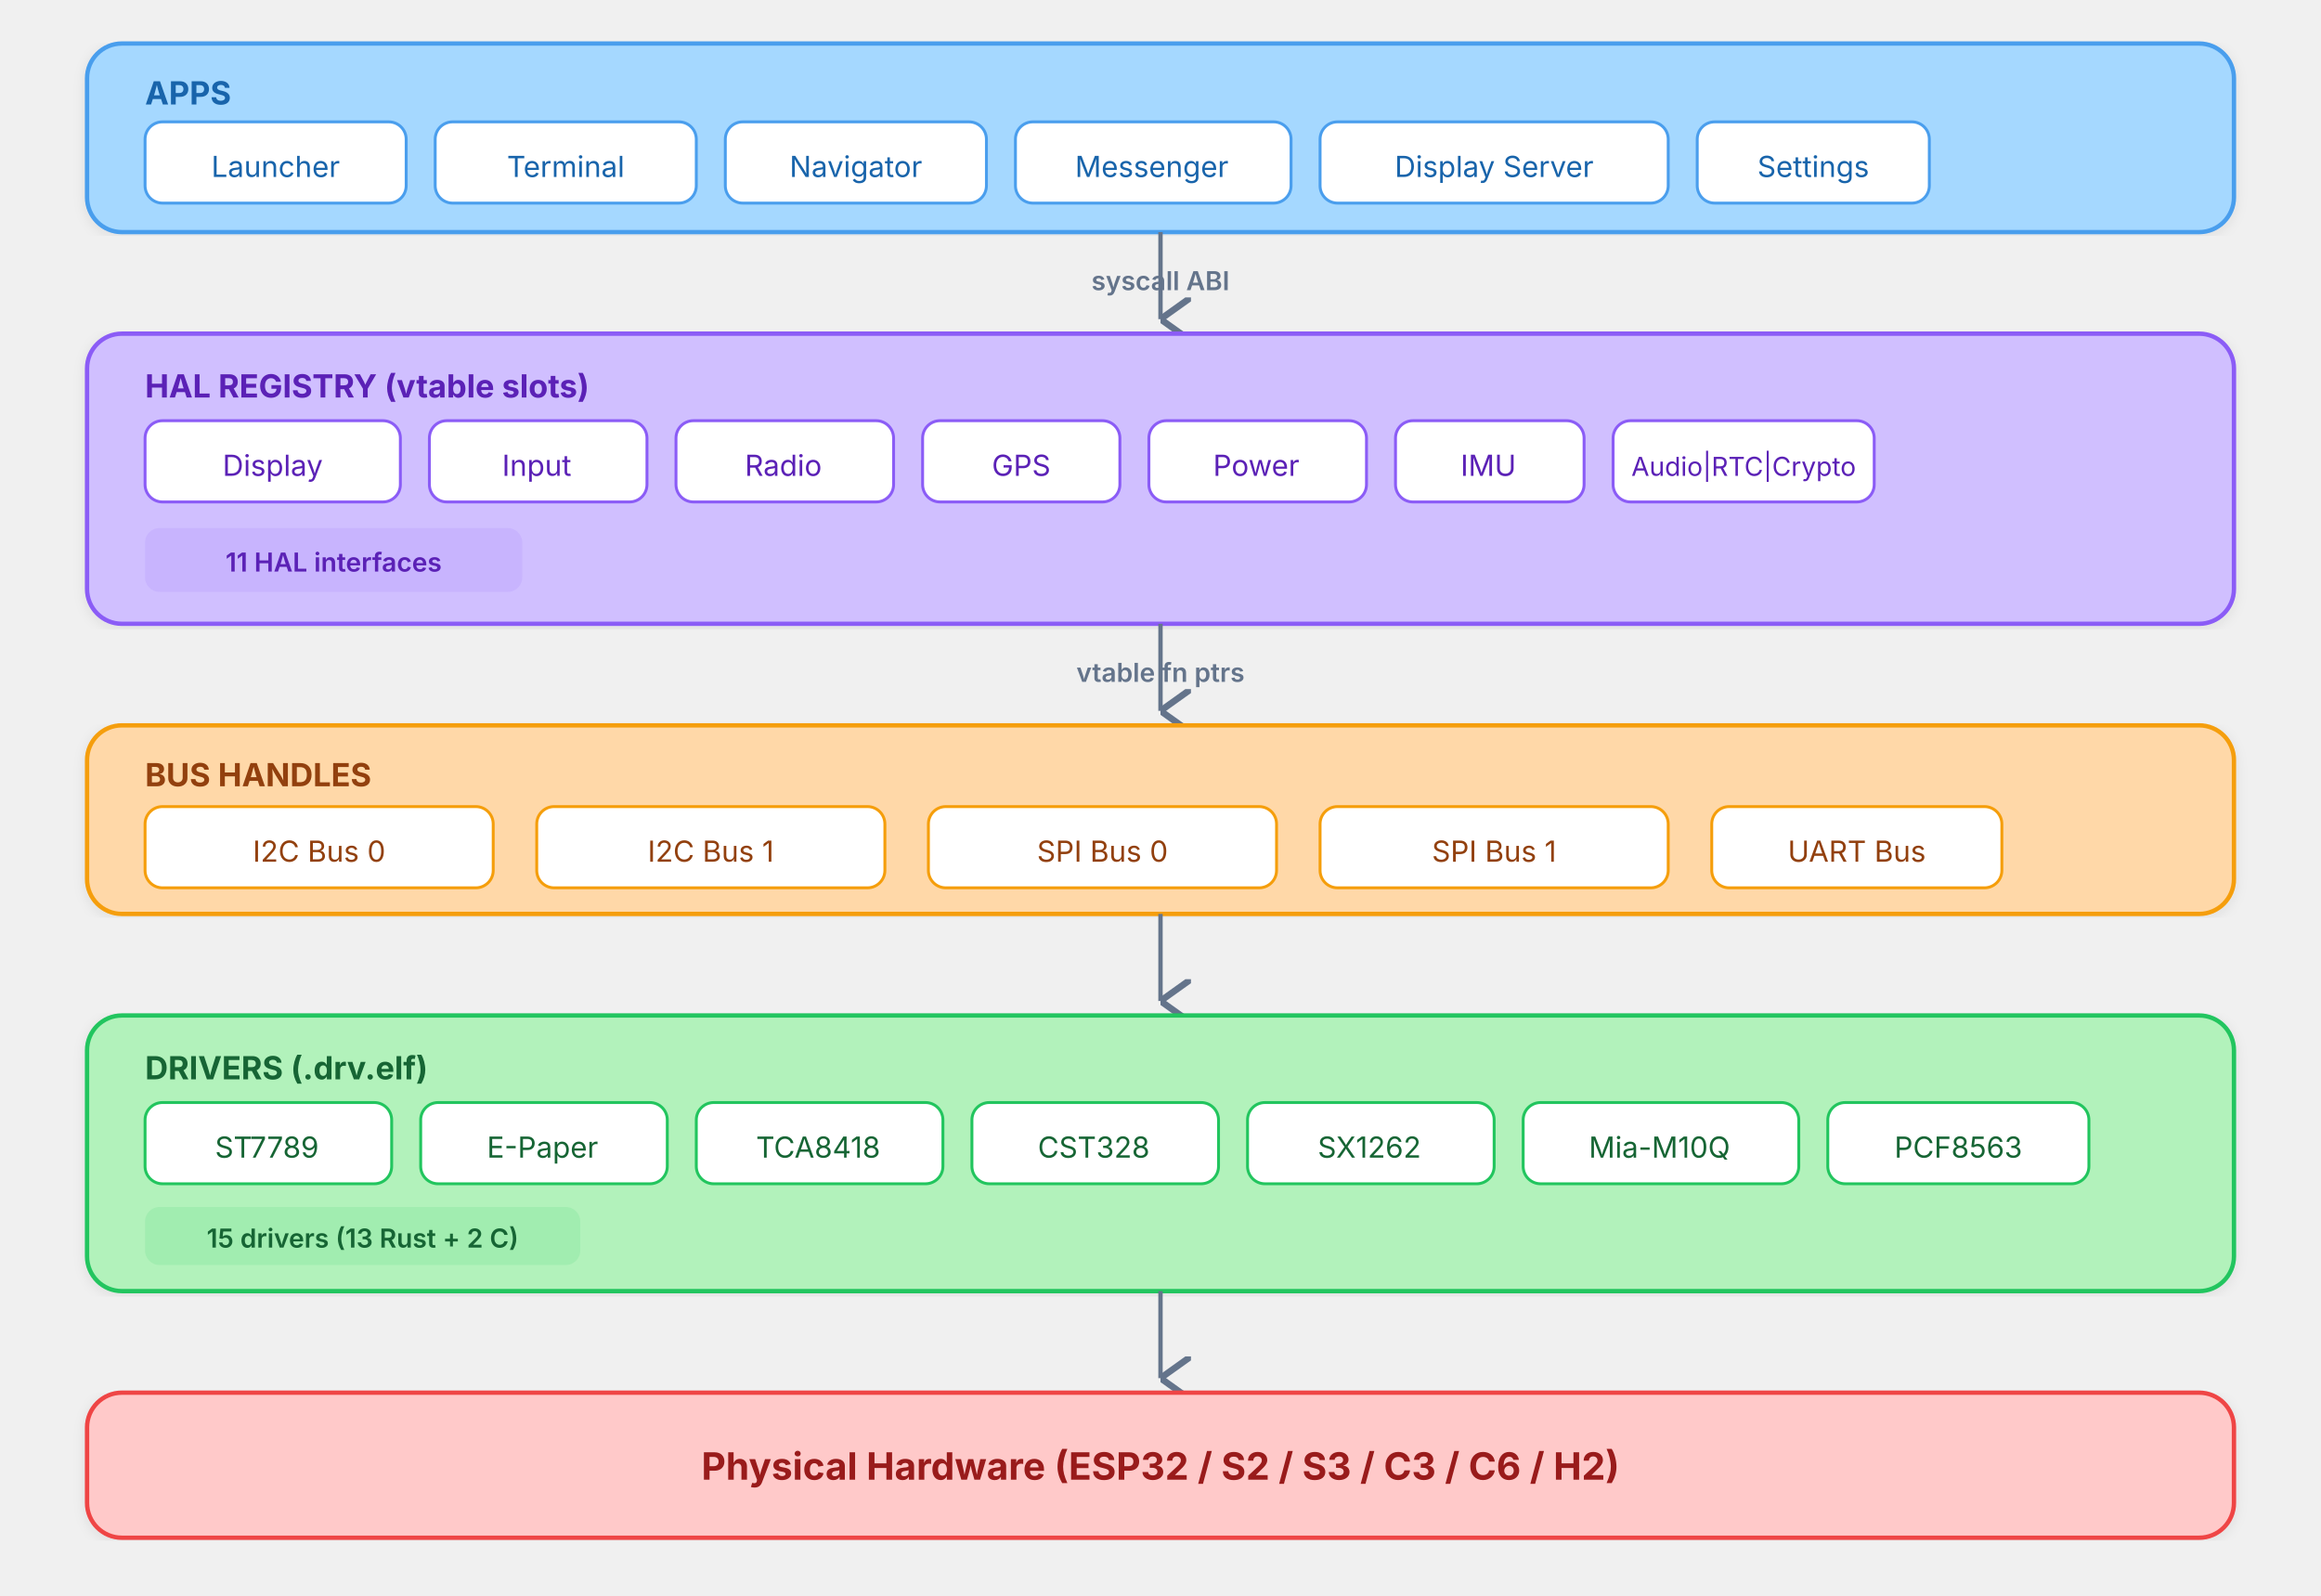
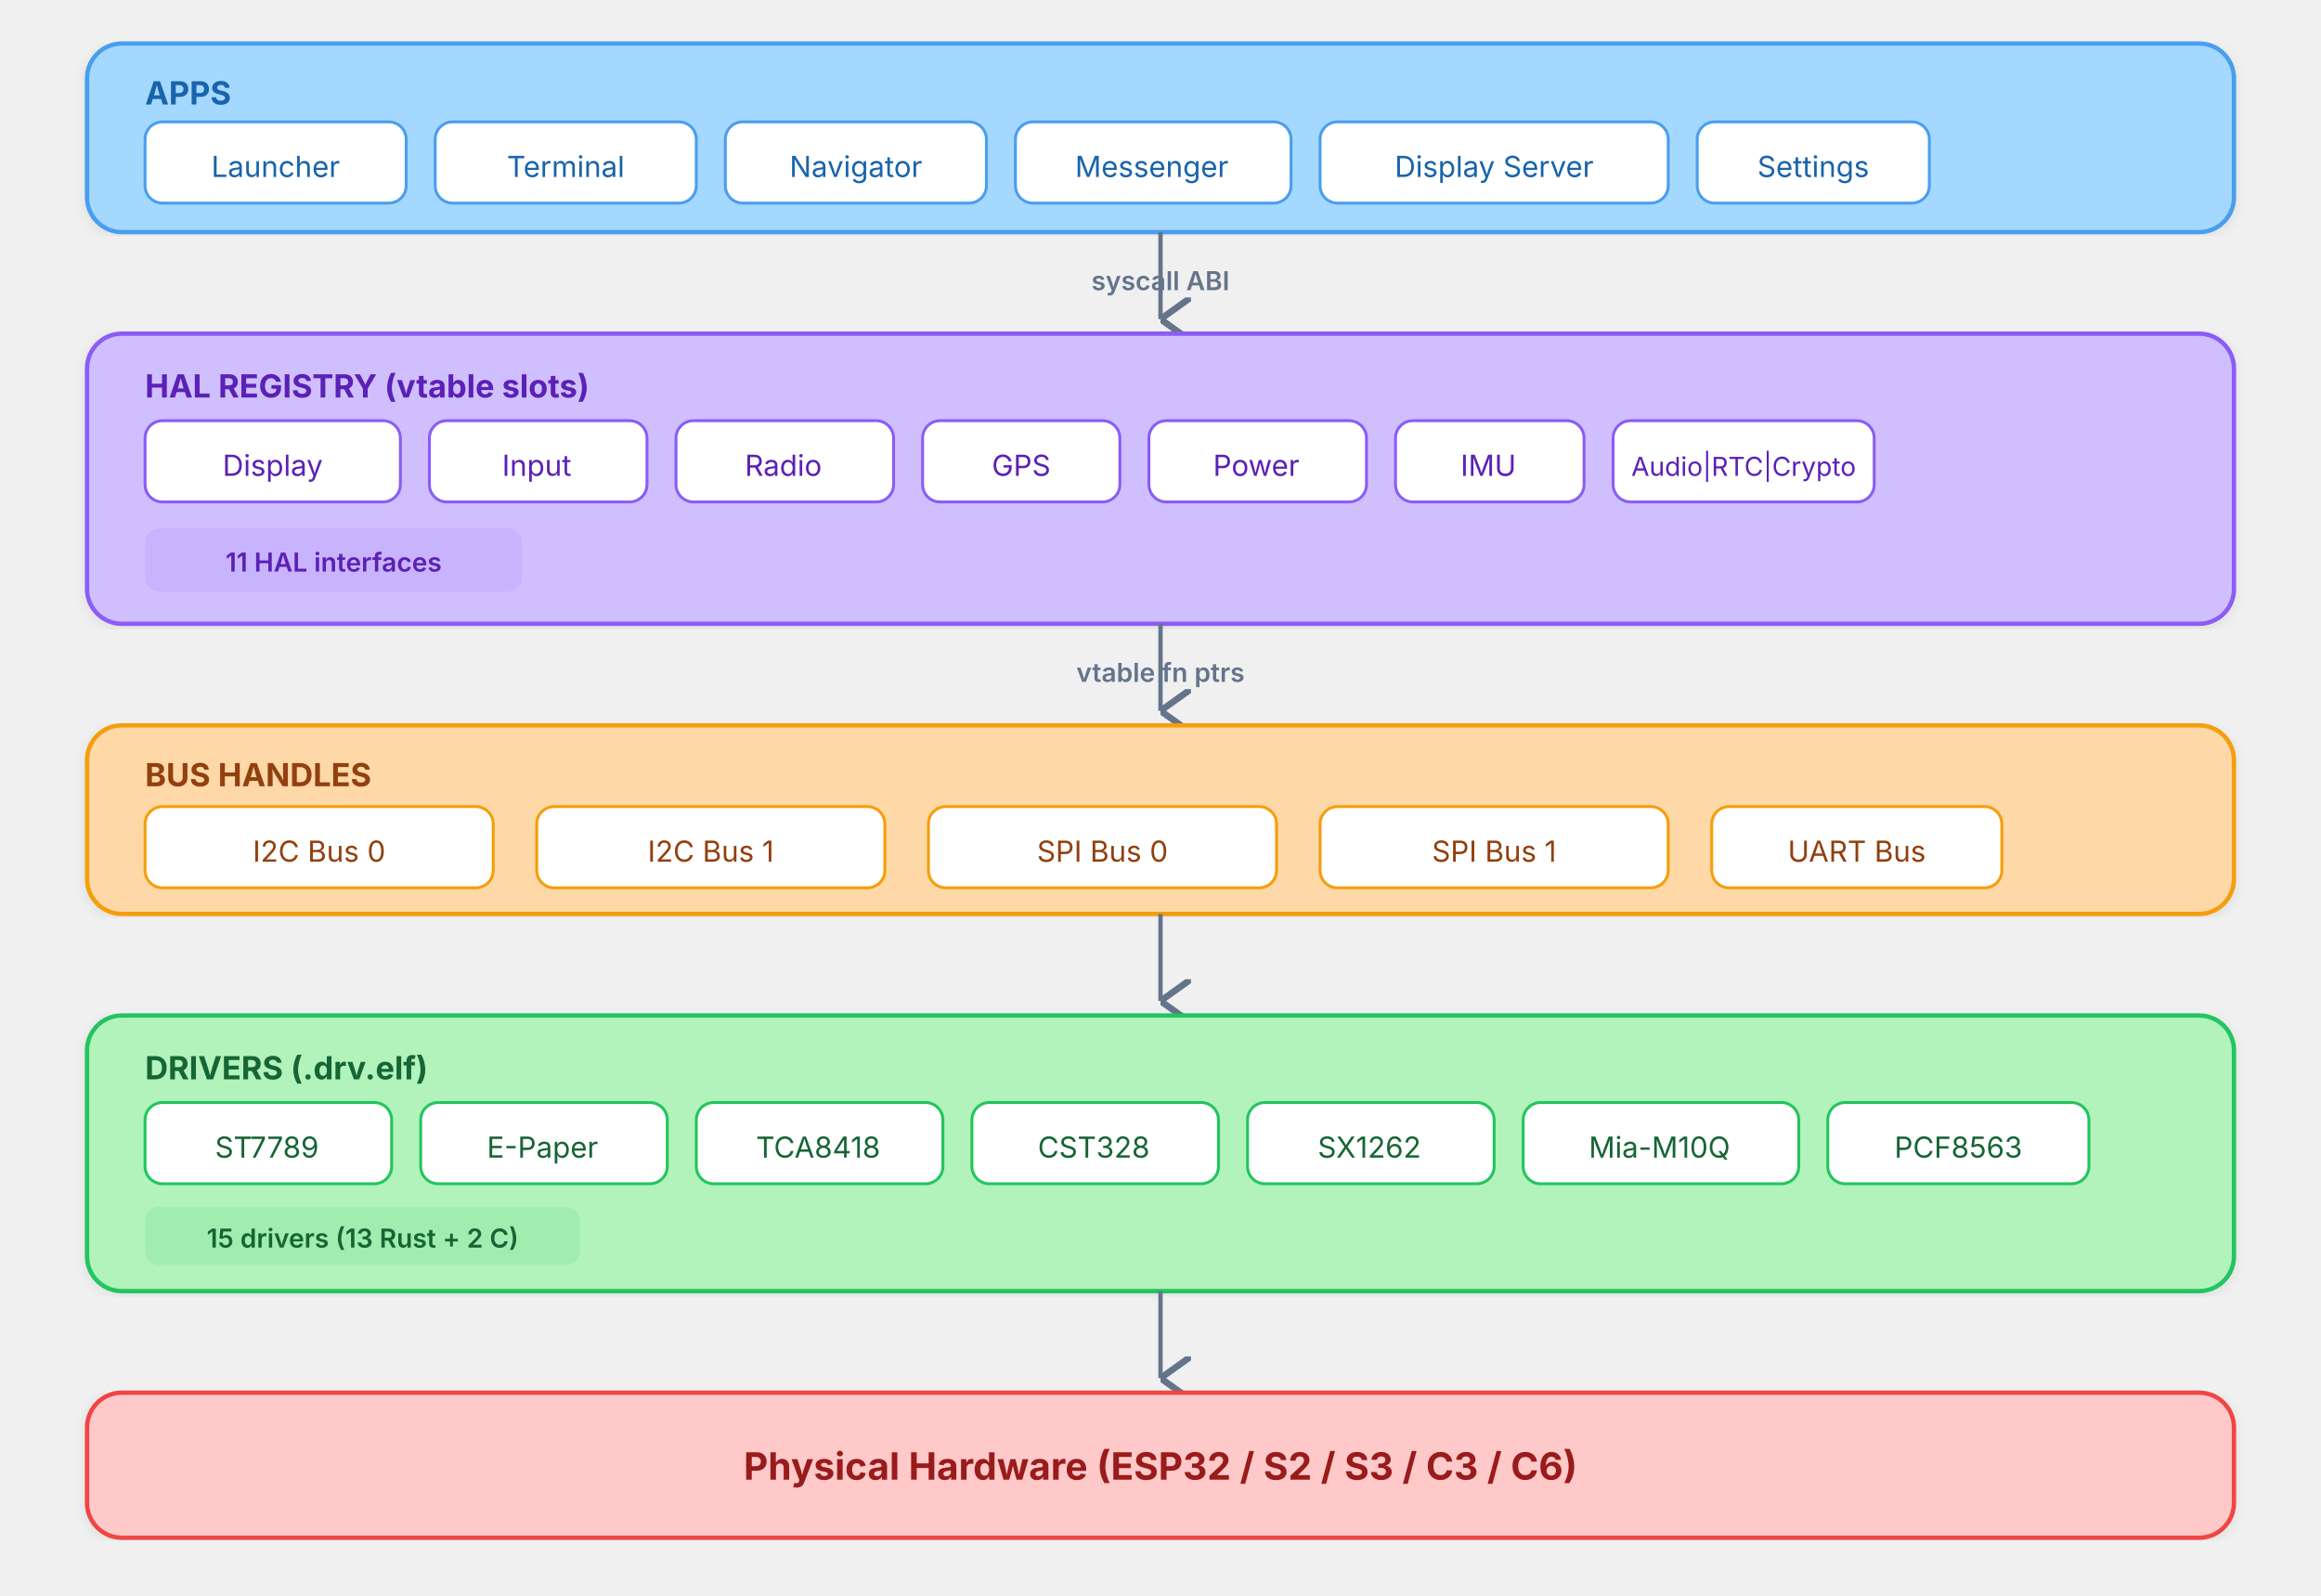
<svg xmlns="http://www.w3.org/2000/svg" viewBox="0 0 800 550" width="800" height="550" font-family="system-ui, -apple-system, sans-serif" style="background: #fff">
  <defs>
    <marker id="arrow-d" markerWidth="10" markerHeight="7" refX="5" refY="7" orient="auto">
      <path d="M0,0 L5,7 L10,0" fill="none" stroke="#64748b" stroke-width="1.5" />
    </marker>
    <filter id="shd" x="-2%" y="-2%" width="104%" height="104%">
      <feDropShadow dx="0" dy="1" stdDeviation="2" flood-opacity="0.08" />
    </filter>
  </defs>
  <rect x="30" y="15" width="740" height="65" rx="12" fill="#a5d8ff" stroke="#4a9eed" stroke-width="1.5" filter="url(#shd)" />
  <text x="50" y="36" font-size="11" font-weight="700" fill="#1864ab">APPS</text>
  <rect x="50" y="42" width="90" height="28" rx="6" fill="#fff" stroke="#4a9eed" stroke-width="1" />
  <text x="95" y="61" font-size="10" fill="#1864ab" text-anchor="middle">Launcher</text>
  <rect x="150" y="42" width="90" height="28" rx="6" fill="#fff" stroke="#4a9eed" stroke-width="1" />
  <text x="195" y="61" font-size="10" fill="#1864ab" text-anchor="middle">Terminal</text>
  <rect x="250" y="42" width="90" height="28" rx="6" fill="#fff" stroke="#4a9eed" stroke-width="1" />
  <text x="295" y="61" font-size="10" fill="#1864ab" text-anchor="middle">Navigator</text>
  <rect x="350" y="42" width="95" height="28" rx="6" fill="#fff" stroke="#4a9eed" stroke-width="1" />
  <text x="397" y="61" font-size="10" fill="#1864ab" text-anchor="middle">Messenger</text>
  <rect x="455" y="42" width="120" height="28" rx="6" fill="#fff" stroke="#4a9eed" stroke-width="1" />
  <text x="515" y="61" font-size="10" fill="#1864ab" text-anchor="middle">Display Server</text>
  <rect x="585" y="42" width="80" height="28" rx="6" fill="#fff" stroke="#4a9eed" stroke-width="1" />
  <text x="625" y="61" font-size="10" fill="#1864ab" text-anchor="middle">Settings</text>
  <line x1="400" y1="80" x2="400" y2="110" stroke="#64748b" stroke-width="1.5" marker-end="url(#arrow-d)" />
  <text x="400" y="100" font-size="9" fill="#64748b" text-anchor="middle" font-weight="600">syscall ABI</text>
  <rect x="30" y="115" width="740" height="100" rx="12" fill="#d0bfff" stroke="#8b5cf6" stroke-width="1.5" filter="url(#shd)" />
  <text x="50" y="137" font-size="11" font-weight="700" fill="#5b21b6">HAL REGISTRY (vtable slots)</text>
  <rect x="50" y="145" width="88" height="28" rx="6" fill="#fff" stroke="#8b5cf6" stroke-width="1" />
  <text x="94" y="164" font-size="10" fill="#5b21b6" text-anchor="middle">Display</text>
  <rect x="148" y="145" width="75" height="28" rx="6" fill="#fff" stroke="#8b5cf6" stroke-width="1" />
  <text x="185" y="164" font-size="10" fill="#5b21b6" text-anchor="middle">Input</text>
  <rect x="233" y="145" width="75" height="28" rx="6" fill="#fff" stroke="#8b5cf6" stroke-width="1" />
  <text x="270" y="164" font-size="10" fill="#5b21b6" text-anchor="middle">Radio</text>
  <rect x="318" y="145" width="68" height="28" rx="6" fill="#fff" stroke="#8b5cf6" stroke-width="1" />
  <text x="352" y="164" font-size="10" fill="#5b21b6" text-anchor="middle">GPS</text>
  <rect x="396" y="145" width="75" height="28" rx="6" fill="#fff" stroke="#8b5cf6" stroke-width="1" />
  <text x="433" y="164" font-size="10" fill="#5b21b6" text-anchor="middle">Power</text>
  <rect x="481" y="145" width="65" height="28" rx="6" fill="#fff" stroke="#8b5cf6" stroke-width="1" />
  <text x="513" y="164" font-size="10" fill="#5b21b6" text-anchor="middle">IMU</text>
  <rect x="556" y="145" width="90" height="28" rx="6" fill="#fff" stroke="#8b5cf6" stroke-width="1" />
  <text x="601" y="164" font-size="9" fill="#5b21b6" text-anchor="middle">Audio|RTC|Crypto</text>
  <rect x="50" y="182" width="130" height="22" rx="5" fill="#8b5cf6" opacity="0.12" />
  <text x="115" y="197" font-size="9" fill="#5b21b6" text-anchor="middle" font-weight="600">11 HAL interfaces</text>
  <line x1="400" y1="215" x2="400" y2="245" stroke="#64748b" stroke-width="1.5" marker-end="url(#arrow-d)" />
  <text x="400" y="235" font-size="9" fill="#64748b" text-anchor="middle" font-weight="600">vtable fn ptrs</text>
  <rect x="30" y="250" width="740" height="65" rx="12" fill="#ffd8a8" stroke="#f59e0b" stroke-width="1.5" filter="url(#shd)" />
  <text x="50" y="271" font-size="11" font-weight="700" fill="#92400e">BUS HANDLES</text>
  <rect x="50" y="278" width="120" height="28" rx="6" fill="#fff" stroke="#f59e0b" stroke-width="1" />
  <text x="110" y="297" font-size="10" fill="#92400e" text-anchor="middle">I2C Bus 0</text>
  <rect x="185" y="278" width="120" height="28" rx="6" fill="#fff" stroke="#f59e0b" stroke-width="1" />
  <text x="245" y="297" font-size="10" fill="#92400e" text-anchor="middle">I2C Bus 1</text>
  <rect x="320" y="278" width="120" height="28" rx="6" fill="#fff" stroke="#f59e0b" stroke-width="1" />
  <text x="380" y="297" font-size="10" fill="#92400e" text-anchor="middle">SPI Bus 0</text>
  <rect x="455" y="278" width="120" height="28" rx="6" fill="#fff" stroke="#f59e0b" stroke-width="1" />
  <text x="515" y="297" font-size="10" fill="#92400e" text-anchor="middle">SPI Bus 1</text>
  <rect x="590" y="278" width="100" height="28" rx="6" fill="#fff" stroke="#f59e0b" stroke-width="1" />
  <text x="640" y="297" font-size="10" fill="#92400e" text-anchor="middle">UART Bus</text>
  <line x1="400" y1="315" x2="400" y2="345" stroke="#64748b" stroke-width="1.5" marker-end="url(#arrow-d)" />
  <rect x="30" y="350" width="740" height="95" rx="12" fill="#b2f2bb" stroke="#22c55e" stroke-width="1.5" filter="url(#shd)" />
  <text x="50" y="372" font-size="11" font-weight="700" fill="#166534">DRIVERS (.drv.elf)</text>
  <rect x="50" y="380" width="85" height="28" rx="6" fill="#fff" stroke="#22c55e" stroke-width="1" />
  <text x="92" y="399" font-size="10" fill="#166534" text-anchor="middle">ST7789</text>
  <rect x="145" y="380" width="85" height="28" rx="6" fill="#fff" stroke="#22c55e" stroke-width="1" />
  <text x="187" y="399" font-size="10" fill="#166534" text-anchor="middle">E-Paper</text>
  <rect x="240" y="380" width="85" height="28" rx="6" fill="#fff" stroke="#22c55e" stroke-width="1" />
  <text x="282" y="399" font-size="10" fill="#166534" text-anchor="middle">TCA8418</text>
  <rect x="335" y="380" width="85" height="28" rx="6" fill="#fff" stroke="#22c55e" stroke-width="1" />
  <text x="377" y="399" font-size="10" fill="#166534" text-anchor="middle">CST328</text>
  <rect x="430" y="380" width="85" height="28" rx="6" fill="#fff" stroke="#22c55e" stroke-width="1" />
  <text x="472" y="399" font-size="10" fill="#166534" text-anchor="middle">SX1262</text>
  <rect x="525" y="380" width="95" height="28" rx="6" fill="#fff" stroke="#22c55e" stroke-width="1" />
  <text x="572" y="399" font-size="10" fill="#166534" text-anchor="middle">Mia-M10Q</text>
  <rect x="630" y="380" width="90" height="28" rx="6" fill="#fff" stroke="#22c55e" stroke-width="1" />
  <text x="675" y="399" font-size="10" fill="#166534" text-anchor="middle">PCF8563</text>
  <rect x="50" y="416" width="150" height="20" rx="5" fill="#22c55e" opacity="0.12" />
  <text x="125" y="430" font-size="9" fill="#166534" text-anchor="middle" font-weight="600">15 drivers (13 Rust + 2 C)</text>
  <line x1="400" y1="445" x2="400" y2="475" stroke="#64748b" stroke-width="1.5" marker-end="url(#arrow-d)" />
  <rect x="30" y="480" width="740" height="50" rx="12" fill="#ffc9c9" stroke="#ef4444" stroke-width="1.5" filter="url(#shd)" />
-   <text x="400" y="510" font-size="13" fill="#991b1b" text-anchor="middle" font-weight="700">Physical Hardware (ESP32 / S2 / S3 / C3 / C6 / H2)</text>
+   <text x="400" y="510" font-size="13" fill="#991b1b" text-anchor="middle" font-weight="700">Physical Hardware (ESP32 / S2 / S3 / C3 / C6)</text>
</svg>
